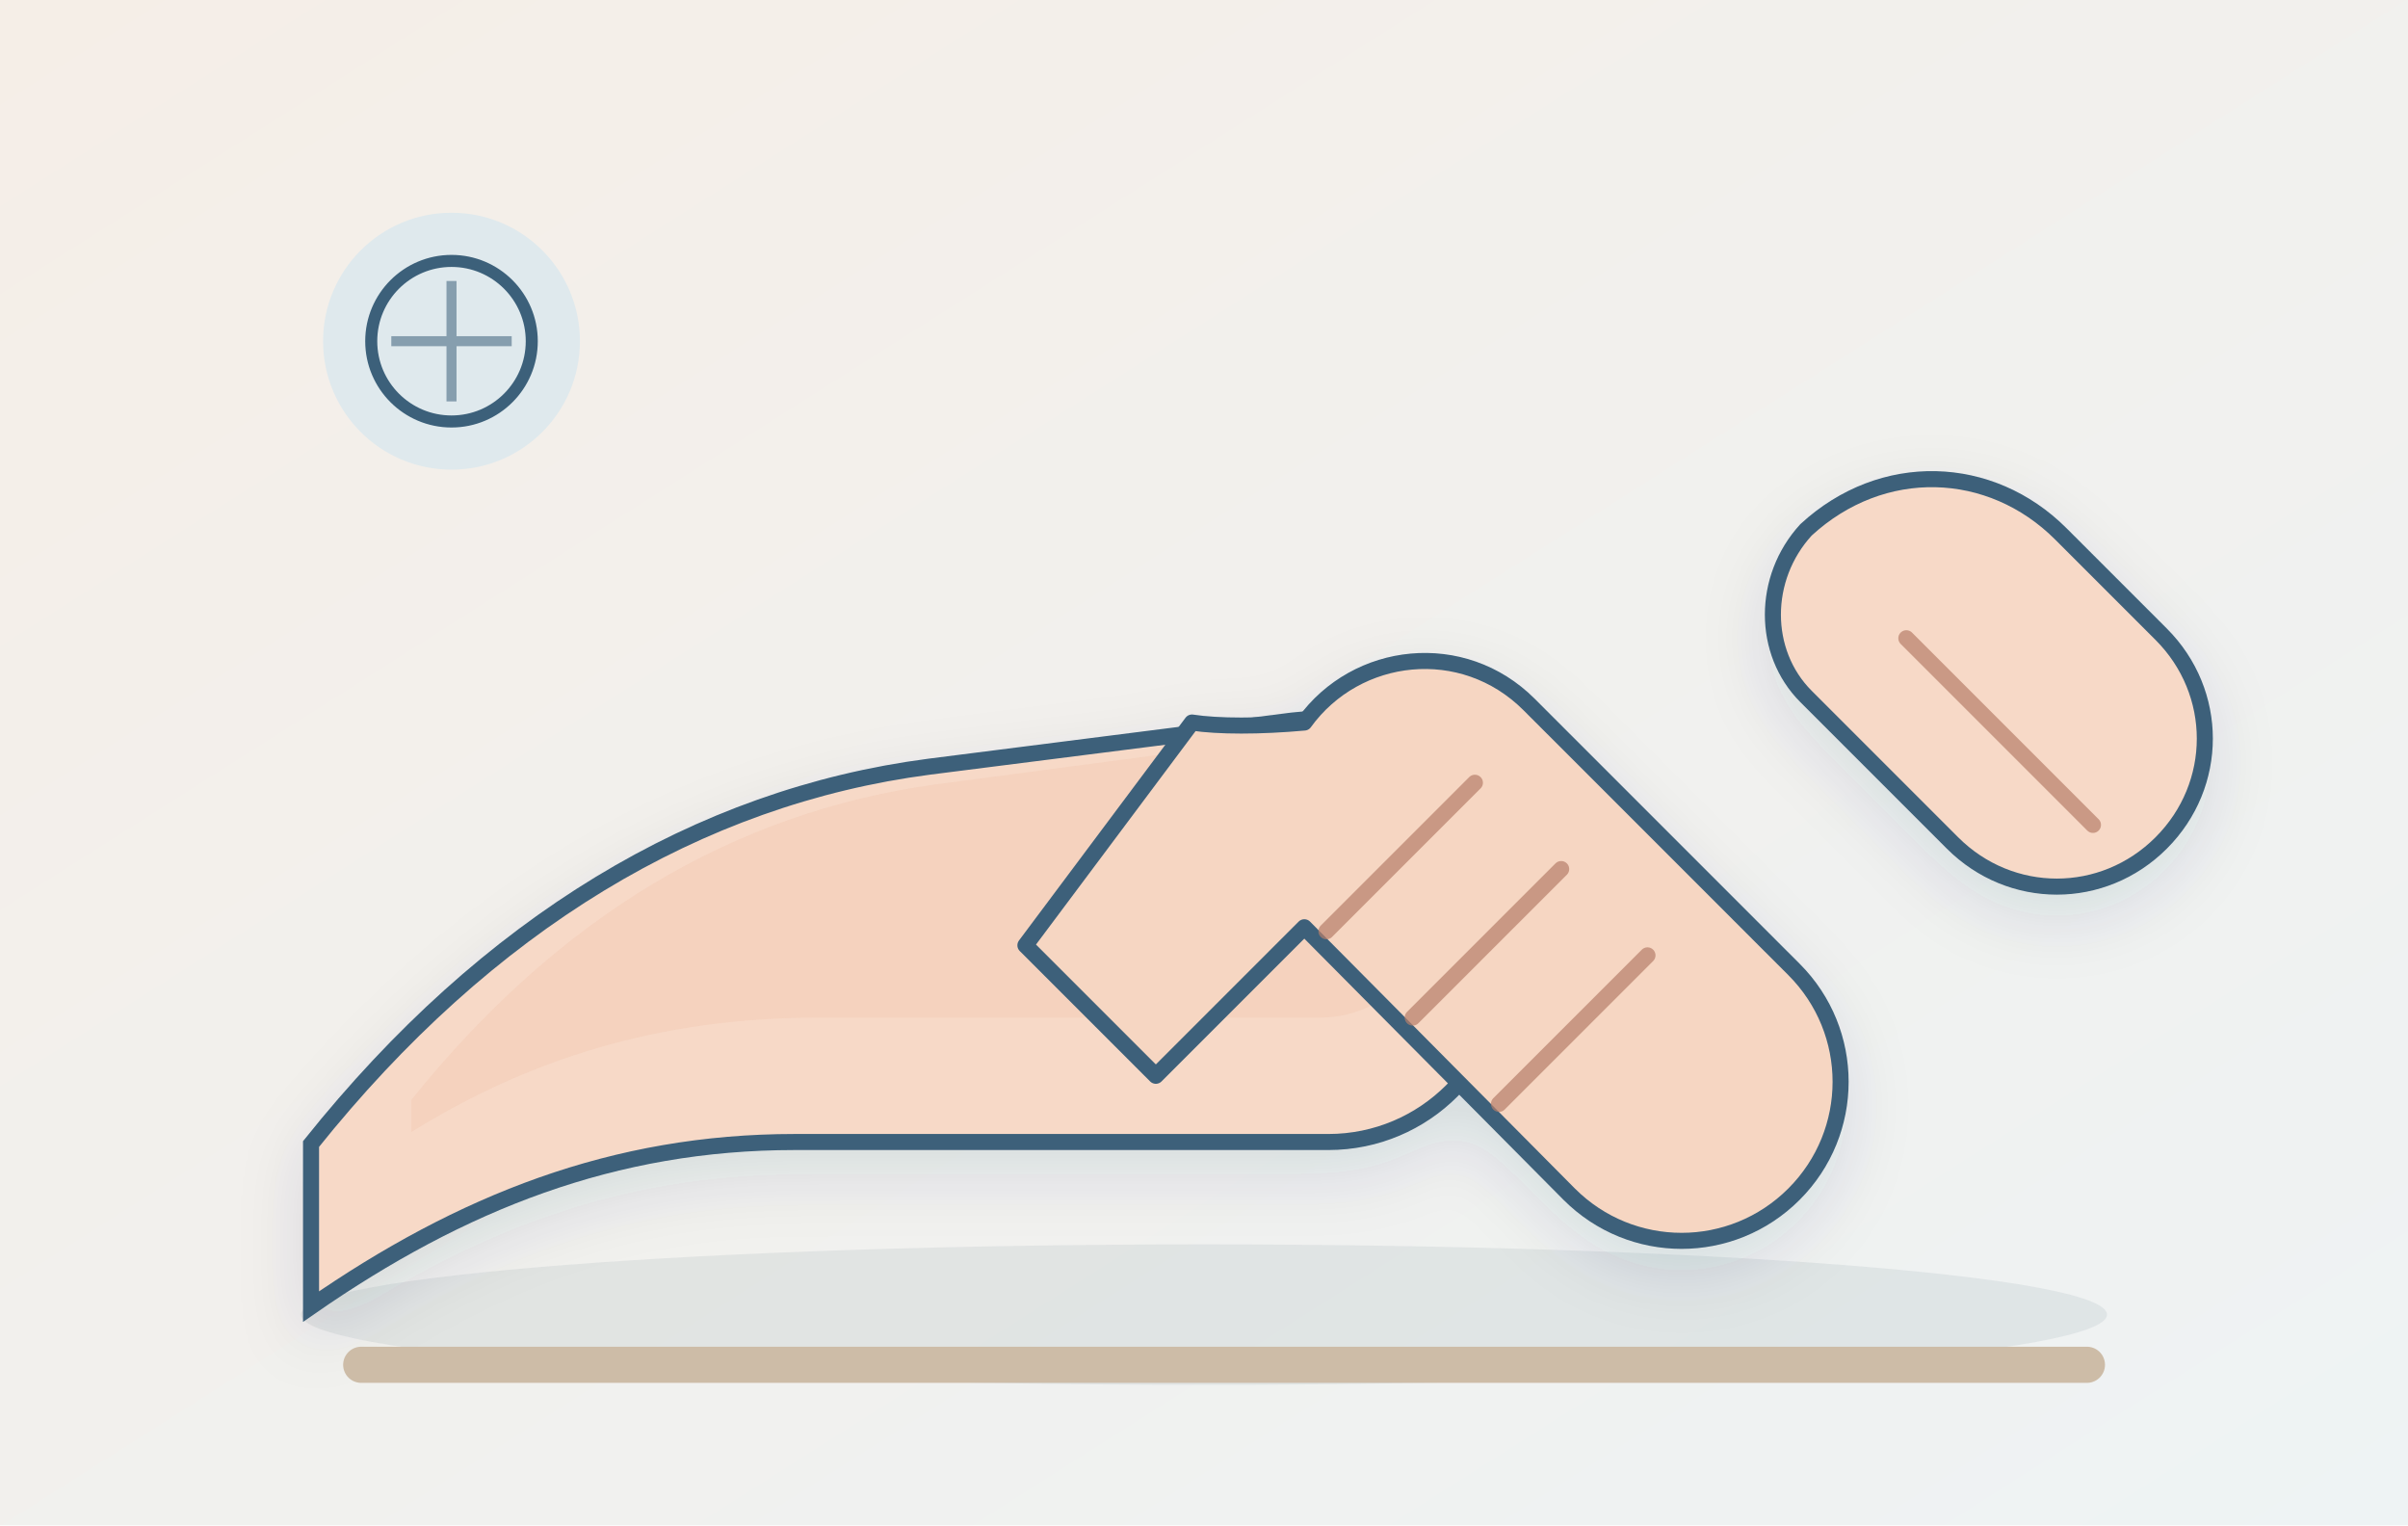
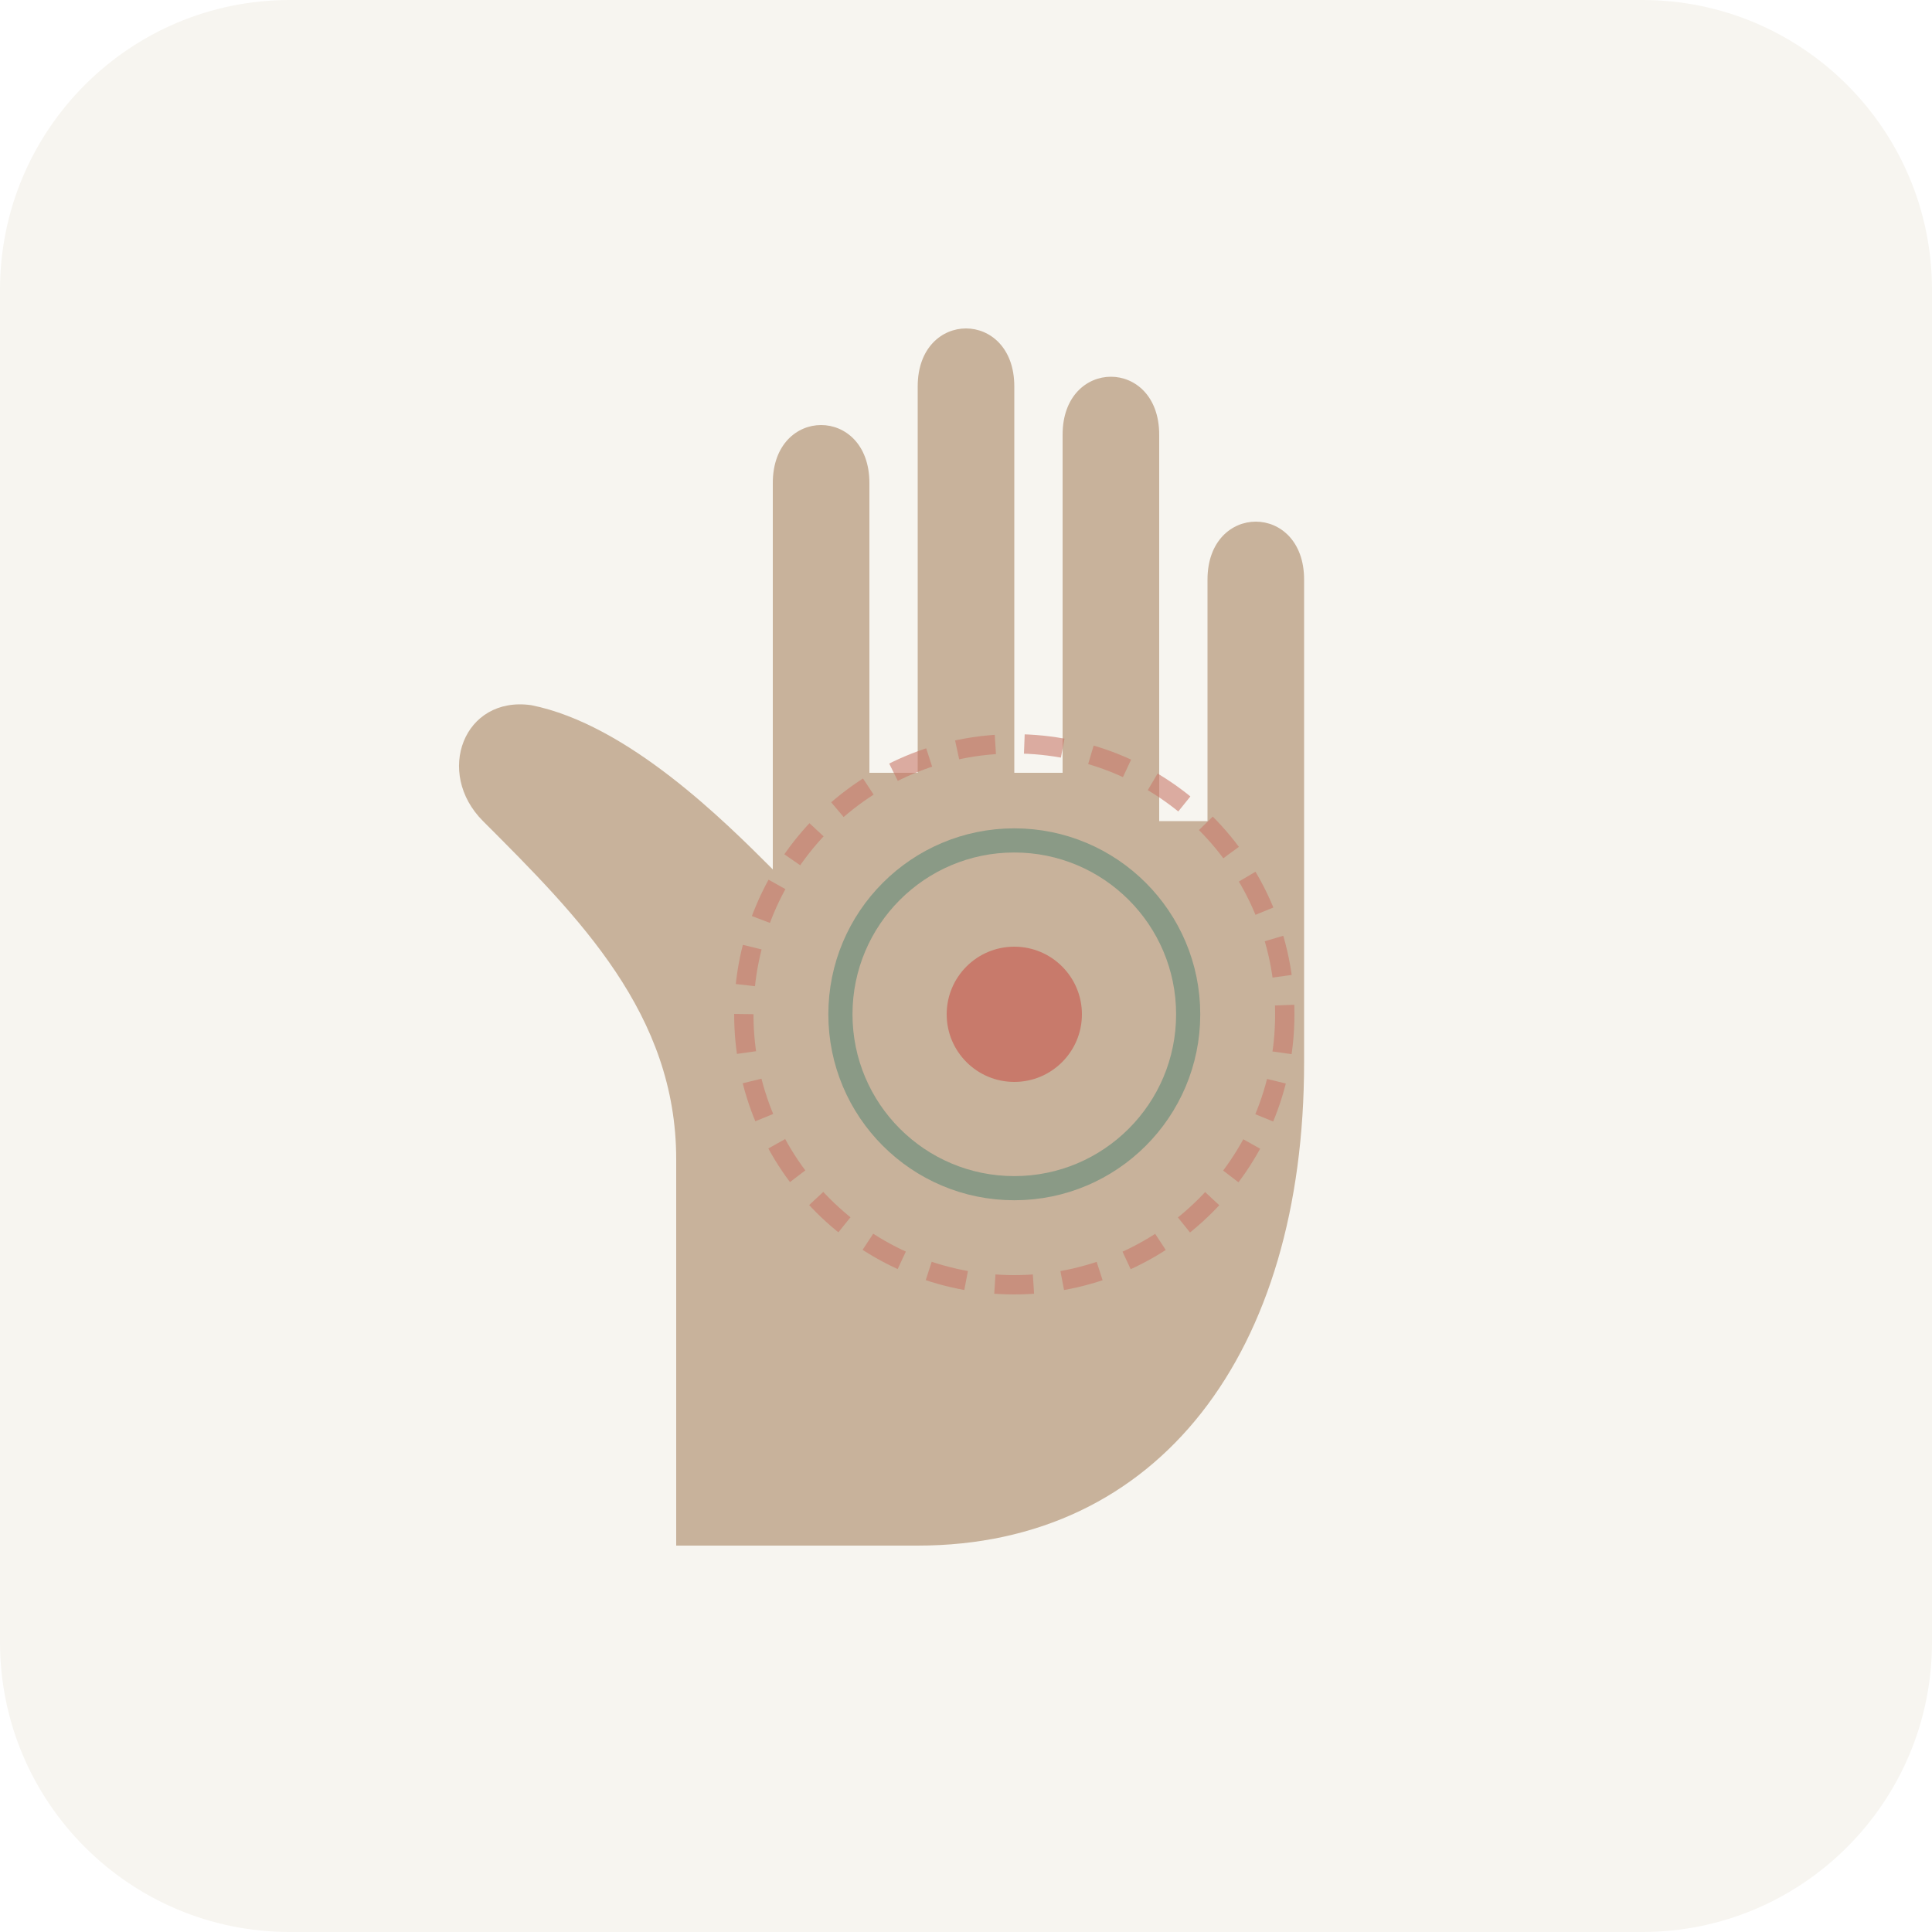
- <svg xmlns="http://www.w3.org/2000/svg" viewBox="0 0 1200 760" role="img" aria-labelledby="title desc">
-   <defs>
-     <linearGradient id="paper" x1="0" y1="0" x2="1" y2="1">
-       <stop stop-color="#f5eee7" />
-       <stop offset="1" stop-color="#eef3f4" />
-     </linearGradient>
-     <filter id="shadow" x="-30%" y="-30%" width="160%" height="160%">
-       <feDropShadow dx="0" dy="12" stdDeviation="16" flood-color="#29475c" flood-opacity=".11" />
-     </filter>
-   </defs>
-   <rect width="1200" height="760" fill="url(#paper)" />
-   <ellipse cx="600" cy="655" rx="450" ry="35" fill="#29475c" opacity=".08" />
-   <g filter="url(#shadow)">
-     <path d="M155 570c88-110 193-173 308-188l181-23c58-7 105 36 105 92v31c0 48-39 87-87 87H396c-90 0-166 30-241 82Z" fill="#f7d9c7" stroke="#3c607a" stroke-width="8" />
-     <path d="M205 548c74-92 161-143 260-157l181-24c37-5 68 23 68 60v24c0 31-25 56-56 56H408c-80 0-145 21-203 57Z" fill="#f3cdb8" opacity=".62" />
-     <path d="M650 360c26-36 79-42 112-9l132 132c31 31 31 81 0 112-31 31-81 31-112 0L650 462l-74 74-65-65 83-111c13 2 34 2 56 0Z" fill="#f6d6c2" stroke="#3c607a" stroke-width="8" stroke-linejoin="round" />
-     <path d="M735 390l-74 74M778 433l-74 74M821 476l-74 74" stroke="#b67e69" stroke-width="8" stroke-linecap="round" opacity=".7" />
-     <path d="M900 264c38-35 92-33 127 2l50 50c29 29 29 75 0 104-29 29-75 29-104 0l-73-73c-22-22-22-59 0-83Z" fill="#f7d9c7" stroke="#3c607a" stroke-width="8" />
-     <path d="M950 318l93 93" stroke="#b67e69" stroke-width="8" stroke-linecap="round" opacity=".7" />
-   </g>
-   <g transform="translate(150 95)">
-     <circle cx="75" cy="75" r="64" fill="#dfe9ed" />
-     <circle cx="75" cy="75" r="40" fill="none" stroke="#3c607a" stroke-width="6" />
-     <path d="M75 45v60M45 75h60" stroke="#3c607a" stroke-width="5" opacity=".55" />
-   </g>
-   <path d="M180 680h860" stroke="#cdbca7" stroke-width="18" stroke-linecap="round" />
+ <svg xmlns="http://www.w3.org/2000/svg" viewBox="0 0 200 200" width="100%" height="100%">
+   <rect width="200" height="200" rx="30" fill="#F7F5F0" />
+   <path d="M 70,160 L 70,120 C 70,105 60,95 50,85 C 45,80 48,72 55,73 C 65,75 75,85 80,90 L 80,50 C 80,42 90,42 90,50 L 90,80 L 95,80 L 95,40 C 95,32 105,32 105,40 L 105,80 L 110,80 L 110,45 C 110,37 120,37 120,45 L 120,85 L 125,85 L 125,60 C 125,52 135,52 135,60 L 135,110 C 135,140 120,160 95,160 Z" fill="#C8B29B" />
+   <circle cx="105" cy="105" r="28" fill="none" stroke="#C87A6B" stroke-width="2" stroke-dasharray="4 3" opacity="0.6" />
+   <circle cx="105" cy="105" r="18" fill="none" stroke="#8A9A86" stroke-width="2.5" />
+   <circle cx="105" cy="105" r="7" fill="#C87A6B" />
</svg>
